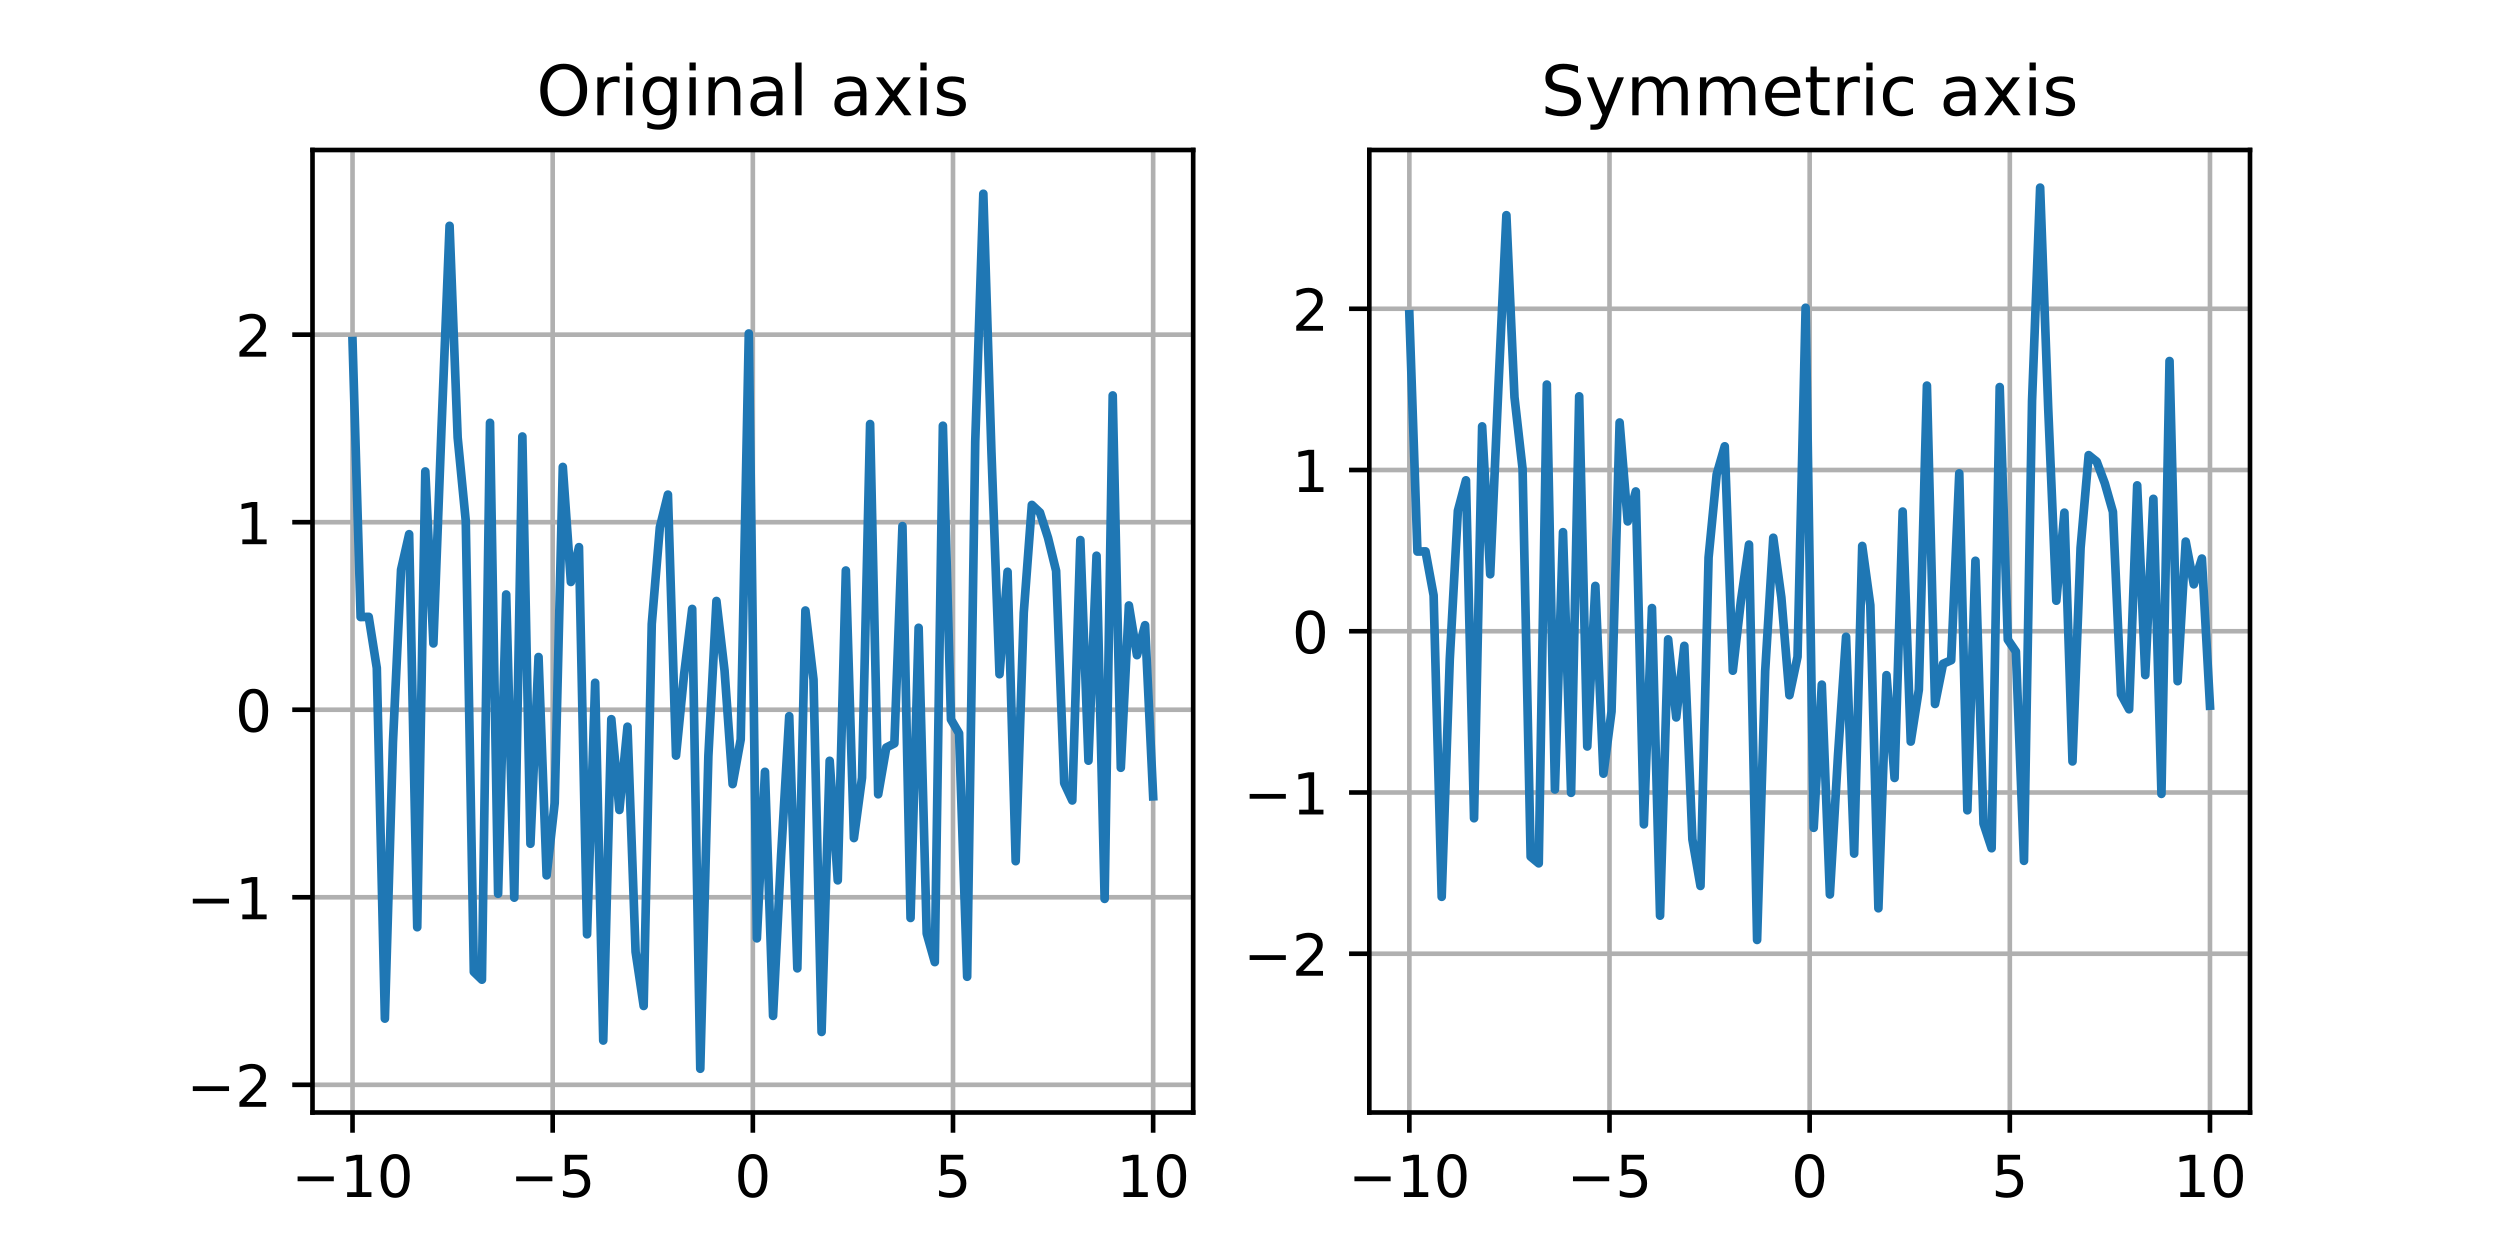
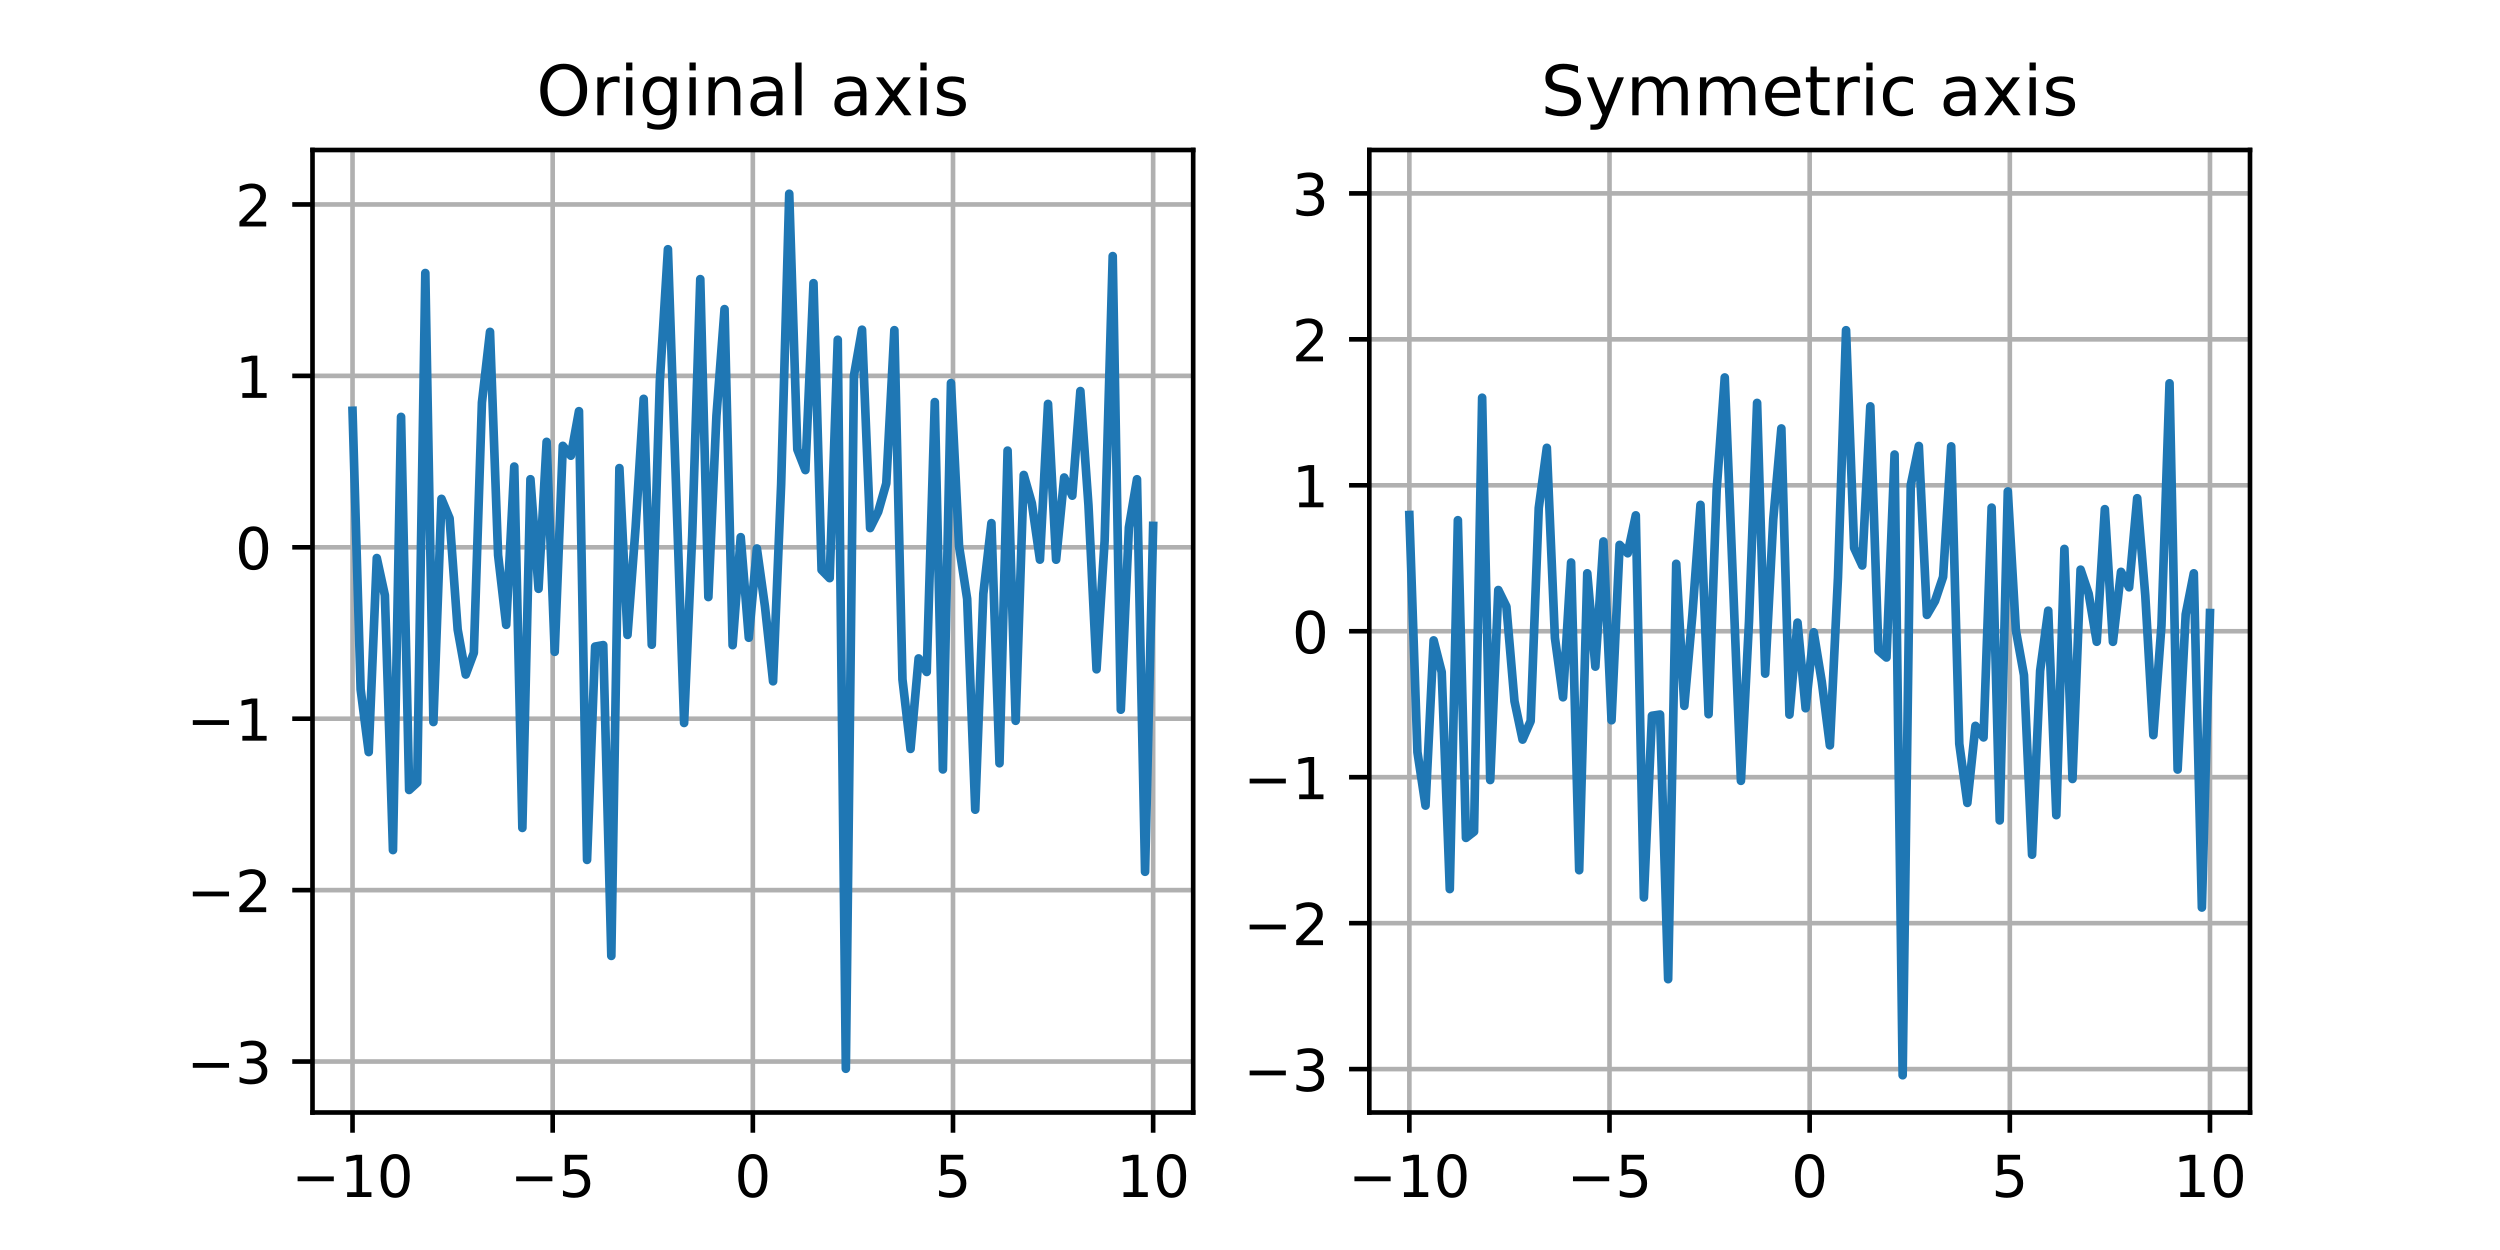
<svg xmlns="http://www.w3.org/2000/svg" xmlns:xlink="http://www.w3.org/1999/xlink" width="432pt" height="216pt" viewBox="0 0 432 216" version="1.1">
  <defs>
    <style type="text/css">*{stroke-linejoin: round; stroke-linecap: butt}</style>
  </defs>
  <g id="figure_1">
    <g id="patch_1">
      <path d="M 0 216  L 432 216  L 432 0  L 0 0  z " style="fill: #ffffff" />
    </g>
    <g id="axes_1">
      <g id="patch_2">
        <path d="M 54 192.24  L 206.182 192.24  L 206.182 25.92  L 54 25.92  z " style="fill: #ffffff" />
      </g>
      <g id="matplotlib.axis_1">
        <g id="xtick_1">
          <g id="line2d_1">
-             <path d="M 60.917 192.24  L 60.917 25.92  " clip-path="url(#p6078bcabc6)" style="fill: none; stroke: #b0b0b0; stroke-width: 0.8; stroke-linecap: square" />
+             <path d="M 60.917 192.24  L 60.917 25.92  " clip-path="url(#pf0ca32da38)" style="fill: none; stroke: #b0b0b0; stroke-width: 0.8; stroke-linecap: square" />
          </g>
          <g id="line2d_2">
            <defs>
-               <path id="m2c3523e0e8" d="M 0 0  L 0 3.5  " style="stroke: #000000; stroke-width: 0.8" />
+               <path id="m6219844177" d="M 0 0  L 0 3.5  " style="stroke: #000000; stroke-width: 0.8" />
            </defs>
            <g>
-               <use xlink:href="#m2c3523e0e8" x="60.917" y="192.24" style="stroke: #000000; stroke-width: 0.8" />
+               <use xlink:href="#m6219844177" x="60.917" y="192.24" style="stroke: #000000; stroke-width: 0.8" />
            </g>
          </g>
          <g id="text_1">
            <g transform="translate(50.36501 206.8384) scale(0.1 -0.1)">
              <defs>
                <path id="DejaVuSans-2212" d="M 678 2272  L 4684 2272  L 4684 1741  L 678 1741  L 678 2272  z " transform="scale(0.015625)" />
                <path id="DejaVuSans-31" d="M 794 531  L 1825 531  L 1825 4091  L 703 3866  L 703 4441  L 1819 4666  L 2450 4666  L 2450 531  L 3481 531  L 3481 0  L 794 0  L 794 531  z " transform="scale(0.015625)" />
                <path id="DejaVuSans-30" d="M 2034 4250  Q 1547 4250 1301 3770  Q 1056 3291 1056 2328  Q 1056 1369 1301 889  Q 1547 409 2034 409  Q 2525 409 2770 889  Q 3016 1369 3016 2328  Q 3016 3291 2770 3770  Q 2525 4250 2034 4250  z M 2034 4750  Q 2819 4750 3233 4129  Q 3647 3509 3647 2328  Q 3647 1150 3233 529  Q 2819 -91 2034 -91  Q 1250 -91 836 529  Q 422 1150 422 2328  Q 422 3509 836 4129  Q 1250 4750 2034 4750  z " transform="scale(0.015625)" />
              </defs>
              <use xlink:href="#DejaVuSans-2212" />
              <use xlink:href="#DejaVuSans-31" transform="translate(83.78906 0)" />
              <use xlink:href="#DejaVuSans-30" transform="translate(147.4121 0)" />
            </g>
          </g>
        </g>
        <g id="xtick_2">
          <g id="line2d_3">
-             <path d="M 95.504 192.24  L 95.504 25.92  " clip-path="url(#p6078bcabc6)" style="fill: none; stroke: #b0b0b0; stroke-width: 0.8; stroke-linecap: square" />
+             <path d="M 95.504 192.24  L 95.504 25.92  " clip-path="url(#pf0ca32da38)" style="fill: none; stroke: #b0b0b0; stroke-width: 0.8; stroke-linecap: square" />
          </g>
          <g id="line2d_4">
            <g>
-               <use xlink:href="#m2c3523e0e8" x="95.504" y="192.24" style="stroke: #000000; stroke-width: 0.8" />
+               <use xlink:href="#m6219844177" x="95.504" y="192.24" style="stroke: #000000; stroke-width: 0.8" />
            </g>
          </g>
          <g id="text_2">
            <g transform="translate(88.13304 206.8384) scale(0.1 -0.1)">
              <defs>
                <path id="DejaVuSans-35" d="M 691 4666  L 3169 4666  L 3169 4134  L 1269 4134  L 1269 2991  Q 1406 3038 1543 3061  Q 1681 3084 1819 3084  Q 2600 3084 3056 2656  Q 3513 2228 3513 1497  Q 3513 744 3044 326  Q 2575 -91 1722 -91  Q 1428 -91 1123 -41  Q 819 9 494 109  L 494 744  Q 775 591 1075 516  Q 1375 441 1709 441  Q 2250 441 2565 725  Q 2881 1009 2881 1497  Q 2881 1984 2565 2268  Q 2250 2553 1709 2553  Q 1456 2553 1204 2497  Q 953 2441 691 2322  L 691 4666  z " transform="scale(0.015625)" />
              </defs>
              <use xlink:href="#DejaVuSans-2212" />
              <use xlink:href="#DejaVuSans-35" transform="translate(83.78906 0)" />
            </g>
          </g>
        </g>
        <g id="xtick_3">
          <g id="line2d_5">
-             <path d="M 130.091 192.24  L 130.091 25.92  " clip-path="url(#p6078bcabc6)" style="fill: none; stroke: #b0b0b0; stroke-width: 0.8; stroke-linecap: square" />
+             <path d="M 130.091 192.24  L 130.091 25.92  " clip-path="url(#pf0ca32da38)" style="fill: none; stroke: #b0b0b0; stroke-width: 0.8; stroke-linecap: square" />
          </g>
          <g id="line2d_6">
            <g>
-               <use xlink:href="#m2c3523e0e8" x="130.091" y="192.24" style="stroke: #000000; stroke-width: 0.8" />
+               <use xlink:href="#m6219844177" x="130.091" y="192.24" style="stroke: #000000; stroke-width: 0.8" />
            </g>
          </g>
          <g id="text_3">
            <g transform="translate(126.9097 206.8384) scale(0.1 -0.1)">
              <use xlink:href="#DejaVuSans-30" />
            </g>
          </g>
        </g>
        <g id="xtick_4">
          <g id="line2d_7">
-             <path d="M 164.678 192.24  L 164.678 25.92  " clip-path="url(#p6078bcabc6)" style="fill: none; stroke: #b0b0b0; stroke-width: 0.8; stroke-linecap: square" />
+             <path d="M 164.678 192.24  L 164.678 25.92  " clip-path="url(#pf0ca32da38)" style="fill: none; stroke: #b0b0b0; stroke-width: 0.8; stroke-linecap: square" />
          </g>
          <g id="line2d_8">
            <g>
-               <use xlink:href="#m2c3523e0e8" x="164.678" y="192.24" style="stroke: #000000; stroke-width: 0.8" />
+               <use xlink:href="#m6219844177" x="164.678" y="192.24" style="stroke: #000000; stroke-width: 0.8" />
            </g>
          </g>
          <g id="text_4">
            <g transform="translate(161.4964 206.8384) scale(0.1 -0.1)">
              <use xlink:href="#DejaVuSans-35" />
            </g>
          </g>
        </g>
        <g id="xtick_5">
          <g id="line2d_9">
-             <path d="M 199.264 192.24  L 199.264 25.92  " clip-path="url(#p6078bcabc6)" style="fill: none; stroke: #b0b0b0; stroke-width: 0.8; stroke-linecap: square" />
+             <path d="M 199.264 192.24  L 199.264 25.92  " clip-path="url(#pf0ca32da38)" style="fill: none; stroke: #b0b0b0; stroke-width: 0.8; stroke-linecap: square" />
          </g>
          <g id="line2d_10">
            <g>
-               <use xlink:href="#m2c3523e0e8" x="199.264" y="192.24" style="stroke: #000000; stroke-width: 0.8" />
+               <use xlink:href="#m6219844177" x="199.264" y="192.24" style="stroke: #000000; stroke-width: 0.8" />
            </g>
          </g>
          <g id="text_5">
            <g transform="translate(192.902 206.8384) scale(0.1 -0.1)">
              <use xlink:href="#DejaVuSans-31" />
              <use xlink:href="#DejaVuSans-30" transform="translate(63.62305 0)" />
            </g>
          </g>
        </g>
      </g>
      <g id="matplotlib.axis_2">
        <g id="ytick_1">
          <g id="line2d_11">
-             <path d="M 54 187.454  L 206.182 187.454  " clip-path="url(#p6078bcabc6)" style="fill: none; stroke: #b0b0b0; stroke-width: 0.8; stroke-linecap: square" />
+             <path d="M 54 183.434  L 206.182 183.434  " clip-path="url(#pf0ca32da38)" style="fill: none; stroke: #b0b0b0; stroke-width: 0.8; stroke-linecap: square" />
          </g>
          <g id="line2d_12">
            <defs>
-               <path id="m280e51c2c7" d="M 0 0  L -3.5 0  " style="stroke: #000000; stroke-width: 0.8" />
+               <path id="m2a6bf1ae21" d="M 0 0  L -3.5 0  " style="stroke: #000000; stroke-width: 0.8" />
            </defs>
            <g>
-               <use xlink:href="#m280e51c2c7" x="54" y="187.454" style="stroke: #000000; stroke-width: 0.8" />
+               <use xlink:href="#m2a6bf1ae21" x="54" y="183.434" style="stroke: #000000; stroke-width: 0.8" />
            </g>
          </g>
          <g id="text_6">
-             <g transform="translate(32.25781 191.2534) scale(0.1 -0.1)">
+             <g transform="translate(32.25781 187.2335) scale(0.1 -0.1)">
+               <defs>
+                 <path id="DejaVuSans-33" d="M 2597 2516  Q 3050 2419 3304 2112  Q 3559 1806 3559 1356  Q 3559 666 3084 287  Q 2609 -91 1734 -91  Q 1441 -91 1130 -33  Q 819 25 488 141  L 488 750  Q 750 597 1062 519  Q 1375 441 1716 441  Q 2309 441 2620 675  Q 2931 909 2931 1356  Q 2931 1769 2642 2001  Q 2353 2234 1838 2234  L 1294 2234  L 1294 2753  L 1863 2753  Q 2328 2753 2575 2939  Q 2822 3125 2822 3475  Q 2822 3834 2567 4026  Q 2313 4219 1838 4219  Q 1578 4219 1281 4162  Q 984 4106 628 3988  L 628 4550  Q 988 4650 1302 4700  Q 1616 4750 1894 4750  Q 2613 4750 3031 4423  Q 3450 4097 3450 3541  Q 3450 3153 3228 2886  Q 3006 2619 2597 2516  z " transform="scale(0.015625)" />
+               </defs>
+               <use xlink:href="#DejaVuSans-2212" />
+               <use xlink:href="#DejaVuSans-33" transform="translate(83.78906 0)" />
+             </g>
+           </g>
+         </g>
+         <g id="ytick_2">
+           <g id="line2d_13">
+             <path d="M 54 153.814  L 206.182 153.814  " clip-path="url(#pf0ca32da38)" style="fill: none; stroke: #b0b0b0; stroke-width: 0.8; stroke-linecap: square" />
+           </g>
+           <g id="line2d_14">
+             <g>
+               <use xlink:href="#m2a6bf1ae21" x="54" y="153.814" style="stroke: #000000; stroke-width: 0.8" />
+             </g>
+           </g>
+           <g id="text_7">
+             <g transform="translate(32.25781 157.6128) scale(0.1 -0.1)">
              <defs>
                <path id="DejaVuSans-32" d="M 1228 531  L 3431 531  L 3431 0  L 469 0  L 469 531  Q 828 903 1448 1529  Q 2069 2156 2228 2338  Q 2531 2678 2651 2914  Q 2772 3150 2772 3378  Q 2772 3750 2511 3984  Q 2250 4219 1831 4219  Q 1534 4219 1204 4116  Q 875 4013 500 3803  L 500 4441  Q 881 4594 1212 4672  Q 1544 4750 1819 4750  Q 2544 4750 2975 4387  Q 3406 4025 3406 3419  Q 3406 3131 3298 2873  Q 3191 2616 2906 2266  Q 2828 2175 2409 1742  Q 1991 1309 1228 531  z " transform="scale(0.015625)" />
              </defs>
              <use xlink:href="#DejaVuSans-2212" />
              <use xlink:href="#DejaVuSans-32" transform="translate(83.78906 0)" />
            </g>
          </g>
        </g>
-         <g id="ytick_2">
-           <g id="line2d_13">
-             <path d="M 54 155.048  L 206.182 155.048  " clip-path="url(#p6078bcabc6)" style="fill: none; stroke: #b0b0b0; stroke-width: 0.8; stroke-linecap: square" />
-           </g>
-           <g id="line2d_14">
-             <g>
-               <use xlink:href="#m280e51c2c7" x="54" y="155.048" style="stroke: #000000; stroke-width: 0.8" />
-             </g>
-           </g>
-           <g id="text_7">
-             <g transform="translate(32.25781 158.8473) scale(0.1 -0.1)">
-               <use xlink:href="#DejaVuSans-2212" />
-               <use xlink:href="#DejaVuSans-31" transform="translate(83.78906 0)" />
-             </g>
-           </g>
-         </g>
        <g id="ytick_3">
          <g id="line2d_15">
-             <path d="M 54 122.642  L 206.182 122.642  " clip-path="url(#p6078bcabc6)" style="fill: none; stroke: #b0b0b0; stroke-width: 0.8; stroke-linecap: square" />
+             <path d="M 54 124.193  L 206.182 124.193  " clip-path="url(#pf0ca32da38)" style="fill: none; stroke: #b0b0b0; stroke-width: 0.8; stroke-linecap: square" />
          </g>
          <g id="line2d_16">
            <g>
-               <use xlink:href="#m280e51c2c7" x="54" y="122.642" style="stroke: #000000; stroke-width: 0.8" />
+               <use xlink:href="#m2a6bf1ae21" x="54" y="124.193" style="stroke: #000000; stroke-width: 0.8" />
            </g>
          </g>
          <g id="text_8">
-             <g transform="translate(40.6375 126.4411) scale(0.1 -0.1)">
-               <use xlink:href="#DejaVuSans-30" />
+             <g transform="translate(32.25781 127.9921) scale(0.1 -0.1)">
+               <use xlink:href="#DejaVuSans-2212" />
+               <use xlink:href="#DejaVuSans-31" transform="translate(83.78906 0)" />
            </g>
          </g>
        </g>
        <g id="ytick_4">
          <g id="line2d_17">
-             <path d="M 54 90.236  L 206.182 90.236  " clip-path="url(#p6078bcabc6)" style="fill: none; stroke: #b0b0b0; stroke-width: 0.8; stroke-linecap: square" />
+             <path d="M 54 94.572  L 206.182 94.572  " clip-path="url(#pf0ca32da38)" style="fill: none; stroke: #b0b0b0; stroke-width: 0.8; stroke-linecap: square" />
          </g>
          <g id="line2d_18">
            <g>
-               <use xlink:href="#m280e51c2c7" x="54" y="90.236" style="stroke: #000000; stroke-width: 0.8" />
+               <use xlink:href="#m2a6bf1ae21" x="54" y="94.572" style="stroke: #000000; stroke-width: 0.8" />
            </g>
          </g>
          <g id="text_9">
-             <g transform="translate(40.6375 94.03497) scale(0.1 -0.1)">
-               <use xlink:href="#DejaVuSans-31" />
+             <g transform="translate(40.6375 98.37139) scale(0.1 -0.1)">
+               <use xlink:href="#DejaVuSans-30" />
            </g>
          </g>
        </g>
        <g id="ytick_5">
          <g id="line2d_19">
-             <path d="M 54 57.83  L 206.182 57.83  " clip-path="url(#p6078bcabc6)" style="fill: none; stroke: #b0b0b0; stroke-width: 0.8; stroke-linecap: square" />
+             <path d="M 54 64.951  L 206.182 64.951  " clip-path="url(#pf0ca32da38)" style="fill: none; stroke: #b0b0b0; stroke-width: 0.8; stroke-linecap: square" />
          </g>
          <g id="line2d_20">
            <g>
-               <use xlink:href="#m280e51c2c7" x="54" y="57.83" style="stroke: #000000; stroke-width: 0.8" />
+               <use xlink:href="#m2a6bf1ae21" x="54" y="64.951" style="stroke: #000000; stroke-width: 0.8" />
            </g>
          </g>
          <g id="text_10">
-             <g transform="translate(40.6375 61.62882) scale(0.1 -0.1)">
+             <g transform="translate(40.6375 68.75069) scale(0.1 -0.1)">
+               <use xlink:href="#DejaVuSans-31" />
+             </g>
+           </g>
+         </g>
+         <g id="ytick_6">
+           <g id="line2d_21">
+             <path d="M 54 35.331  L 206.182 35.331  " clip-path="url(#pf0ca32da38)" style="fill: none; stroke: #b0b0b0; stroke-width: 0.8; stroke-linecap: square" />
+           </g>
+           <g id="line2d_22">
+             <g>
+               <use xlink:href="#m2a6bf1ae21" x="54" y="35.331" style="stroke: #000000; stroke-width: 0.8" />
+             </g>
+           </g>
+           <g id="text_11">
+             <g transform="translate(40.6375 39.12999) scale(0.1 -0.1)">
              <use xlink:href="#DejaVuSans-32" />
            </g>
          </g>
        </g>
      </g>
-       <g id="line2d_21">
-         <path d="M 60.917 58.939  L 62.315 106.628  L 63.712 106.59  L 65.11 115.426  L 66.507 176.016  L 67.905 128.241  L 69.302 98.45  L 70.699 92.311  L 72.097 160.225  L 73.494 81.468  L 74.892 111.187  L 76.289 73.997  L 77.687 39.024  L 79.084 75.604  L 80.482 90.006  L 81.879 167.941  L 83.276 169.289  L 84.674 73.065  L 86.071 154.441  L 87.469 102.727  L 88.866 155.115  L 90.264 75.428  L 91.661 145.798  L 93.059 113.533  L 94.456 151.263  L 95.853 138.763  L 97.251 80.689  L 98.648 100.562  L 100.046 94.548  L 101.443 161.447  L 102.841 117.984  L 104.238 179.805  L 105.636 124.277  L 107.033 139.96  L 108.431 125.576  L 109.828 164.466  L 111.225 173.83  L 112.623 107.836  L 114.02 91.132  L 115.418 85.473  L 116.815 130.57  L 118.213 116.533  L 119.61 105.223  L 121.008 184.68  L 122.405 130.652  L 123.802 103.852  L 125.2 115.862  L 126.597 135.492  L 127.995 127.77  L 129.392 57.626  L 130.79 162.147  L 132.187 133.372  L 133.585 175.542  L 134.982 147.666  L 136.379 123.75  L 137.777 167.33  L 139.174 105.498  L 140.572 117.412  L 141.969 178.321  L 143.367 131.467  L 144.764 152.124  L 146.162 98.587  L 147.559 144.816  L 148.956 134.388  L 150.354 73.273  L 151.751 137.254  L 153.149 129.178  L 154.546 128.464  L 155.944 90.91  L 157.341 158.626  L 158.739 108.481  L 160.136 161.314  L 161.533 166.253  L 162.931 73.566  L 164.328 124.328  L 165.726 126.723  L 167.123 168.782  L 168.521 76.291  L 169.918 33.48  L 171.316 77.969  L 172.713 116.503  L 174.11 98.805  L 175.508 148.809  L 176.905 105.896  L 178.303 87.249  L 179.7 88.563  L 181.098 92.932  L 182.495 98.644  L 183.893 135.322  L 185.29 138.322  L 186.687 93.324  L 188.085 131.445  L 189.482 96.031  L 190.88 155.325  L 192.277 68.333  L 193.675 132.671  L 195.072 104.625  L 196.47 113.211  L 197.867 108.035  L 199.264 137.604  " clip-path="url(#p6078bcabc6)" style="fill: none; stroke: #1f77b4; stroke-width: 1.5; stroke-linecap: square" />
+       <g id="line2d_23">
+         <path d="M 60.917 70.987  L 62.315 119.102  L 63.712 129.955  L 65.11 96.432  L 66.507 102.863  L 67.905 146.894  L 69.302 72.038  L 70.699 136.506  L 72.097 135.227  L 73.494 47.18  L 74.892 124.768  L 76.289 86.205  L 77.687 89.565  L 79.084 108.772  L 80.482 116.559  L 81.879 112.805  L 83.276 69.559  L 84.674 57.348  L 86.071 95.926  L 87.469 107.972  L 88.866 80.625  L 90.264 143.064  L 91.661 82.812  L 93.059 101.745  L 94.456 76.355  L 95.853 112.634  L 97.251 77.047  L 98.648 78.744  L 100.046 71.054  L 101.443 148.588  L 102.841 111.725  L 104.238 111.475  L 105.636 165.18  L 107.033 80.888  L 108.431 109.713  L 109.828 91.193  L 111.225 68.922  L 112.623 111.405  L 114.02 65.881  L 115.418 43.07  L 116.815 83.829  L 118.213 124.927  L 119.61 92.574  L 121.008 48.234  L 122.405 103.171  L 123.802 71.83  L 125.2 53.418  L 126.597 111.485  L 127.995 92.825  L 129.392 110.199  L 130.79 94.779  L 132.187 104.827  L 133.585 117.73  L 134.982 83.685  L 136.379 33.48  L 137.777 77.664  L 139.174 81.228  L 140.572 48.933  L 141.969 98.481  L 143.367 99.903  L 144.764 58.711  L 146.162 184.68  L 147.559 64.923  L 148.956 56.976  L 150.354 91.248  L 151.751 88.435  L 153.149 83.532  L 154.546 57.055  L 155.944 117.401  L 157.341 129.408  L 158.739 113.775  L 160.136 116.114  L 161.533 69.484  L 162.931 132.96  L 164.328 66.195  L 165.726 94.381  L 167.123 103.483  L 168.521 139.913  L 169.918 102.606  L 171.316 90.4  L 172.713 131.892  L 174.11 77.867  L 175.508 124.552  L 176.905 82.074  L 178.303 86.972  L 179.7 96.705  L 181.098 69.797  L 182.495 96.716  L 183.893 82.517  L 185.29 85.651  L 186.687 67.575  L 188.085 87.302  L 189.482 115.656  L 190.88 93.457  L 192.277 44.255  L 193.675 122.635  L 195.072 91.144  L 196.47 82.818  L 197.867 150.642  L 199.264 90.876  " clip-path="url(#pf0ca32da38)" style="fill: none; stroke: #1f77b4; stroke-width: 1.5; stroke-linecap: square" />
      </g>
      <g id="patch_3">
        <path d="M 54 192.24  L 54 25.92  " style="fill: none; stroke: #000000; stroke-width: 0.8; stroke-linejoin: miter; stroke-linecap: square" />
      </g>
      <g id="patch_4">
        <path d="M 206.182 192.24  L 206.182 25.92  " style="fill: none; stroke: #000000; stroke-width: 0.8; stroke-linejoin: miter; stroke-linecap: square" />
      </g>
      <g id="patch_5">
        <path d="M 54 192.24  L 206.182 192.24  " style="fill: none; stroke: #000000; stroke-width: 0.8; stroke-linejoin: miter; stroke-linecap: square" />
      </g>
      <g id="patch_6">
        <path d="M 54 25.92  L 206.182 25.92  " style="fill: none; stroke: #000000; stroke-width: 0.8; stroke-linejoin: miter; stroke-linecap: square" />
      </g>
-       <g id="text_11">
+       <g id="text_12">
        <g transform="translate(92.68466 19.92) scale(0.12 -0.12)">
          <defs>
            <path id="DejaVuSans-4f" d="M 2522 4238  Q 1834 4238 1429 3725  Q 1025 3213 1025 2328  Q 1025 1447 1429 934  Q 1834 422 2522 422  Q 3209 422 3611 934  Q 4013 1447 4013 2328  Q 4013 3213 3611 3725  Q 3209 4238 2522 4238  z M 2522 4750  Q 3503 4750 4090 4092  Q 4678 3434 4678 2328  Q 4678 1225 4090 567  Q 3503 -91 2522 -91  Q 1538 -91 948 565  Q 359 1222 359 2328  Q 359 3434 948 4092  Q 1538 4750 2522 4750  z " transform="scale(0.015625)" />
            <path id="DejaVuSans-72" d="M 2631 2963  Q 2534 3019 2420 3045  Q 2306 3072 2169 3072  Q 1681 3072 1420 2755  Q 1159 2438 1159 1844  L 1159 0  L 581 0  L 581 3500  L 1159 3500  L 1159 2956  Q 1341 3275 1631 3429  Q 1922 3584 2338 3584  Q 2397 3584 2469 3576  Q 2541 3569 2628 3553  L 2631 2963  z " transform="scale(0.015625)" />
            <path id="DejaVuSans-69" d="M 603 3500  L 1178 3500  L 1178 0  L 603 0  L 603 3500  z M 603 4863  L 1178 4863  L 1178 4134  L 603 4134  L 603 4863  z " transform="scale(0.015625)" />
            <path id="DejaVuSans-67" d="M 2906 1791  Q 2906 2416 2648 2759  Q 2391 3103 1925 3103  Q 1463 3103 1205 2759  Q 947 2416 947 1791  Q 947 1169 1205 825  Q 1463 481 1925 481  Q 2391 481 2648 825  Q 2906 1169 2906 1791  z M 3481 434  Q 3481 -459 3084 -895  Q 2688 -1331 1869 -1331  Q 1566 -1331 1297 -1286  Q 1028 -1241 775 -1147  L 775 -588  Q 1028 -725 1275 -790  Q 1522 -856 1778 -856  Q 2344 -856 2625 -561  Q 2906 -266 2906 331  L 2906 616  Q 2728 306 2450 153  Q 2172 0 1784 0  Q 1141 0 747 490  Q 353 981 353 1791  Q 353 2603 747 3093  Q 1141 3584 1784 3584  Q 2172 3584 2450 3431  Q 2728 3278 2906 2969  L 2906 3500  L 3481 3500  L 3481 434  z " transform="scale(0.015625)" />
            <path id="DejaVuSans-6e" d="M 3513 2113  L 3513 0  L 2938 0  L 2938 2094  Q 2938 2591 2744 2837  Q 2550 3084 2163 3084  Q 1697 3084 1428 2787  Q 1159 2491 1159 1978  L 1159 0  L 581 0  L 581 3500  L 1159 3500  L 1159 2956  Q 1366 3272 1645 3428  Q 1925 3584 2291 3584  Q 2894 3584 3203 3211  Q 3513 2838 3513 2113  z " transform="scale(0.015625)" />
            <path id="DejaVuSans-61" d="M 2194 1759  Q 1497 1759 1228 1600  Q 959 1441 959 1056  Q 959 750 1161 570  Q 1363 391 1709 391  Q 2188 391 2477 730  Q 2766 1069 2766 1631  L 2766 1759  L 2194 1759  z M 3341 1997  L 3341 0  L 2766 0  L 2766 531  Q 2569 213 2275 61  Q 1981 -91 1556 -91  Q 1019 -91 701 211  Q 384 513 384 1019  Q 384 1609 779 1909  Q 1175 2209 1959 2209  L 2766 2209  L 2766 2266  Q 2766 2663 2505 2880  Q 2244 3097 1772 3097  Q 1472 3097 1187 3025  Q 903 2953 641 2809  L 641 3341  Q 956 3463 1253 3523  Q 1550 3584 1831 3584  Q 2591 3584 2966 3190  Q 3341 2797 3341 1997  z " transform="scale(0.015625)" />
            <path id="DejaVuSans-6c" d="M 603 4863  L 1178 4863  L 1178 0  L 603 0  L 603 4863  z " transform="scale(0.015625)" />
            <path id="DejaVuSans-20" transform="scale(0.015625)" />
            <path id="DejaVuSans-78" d="M 3513 3500  L 2247 1797  L 3578 0  L 2900 0  L 1881 1375  L 863 0  L 184 0  L 1544 1831  L 300 3500  L 978 3500  L 1906 2253  L 2834 3500  L 3513 3500  z " transform="scale(0.015625)" />
            <path id="DejaVuSans-73" d="M 2834 3397  L 2834 2853  Q 2591 2978 2328 3040  Q 2066 3103 1784 3103  Q 1356 3103 1142 2972  Q 928 2841 928 2578  Q 928 2378 1081 2264  Q 1234 2150 1697 2047  L 1894 2003  Q 2506 1872 2764 1633  Q 3022 1394 3022 966  Q 3022 478 2636 193  Q 2250 -91 1575 -91  Q 1294 -91 989 -36  Q 684 19 347 128  L 347 722  Q 666 556 975 473  Q 1284 391 1588 391  Q 1994 391 2212 530  Q 2431 669 2431 922  Q 2431 1156 2273 1281  Q 2116 1406 1581 1522  L 1381 1569  Q 847 1681 609 1914  Q 372 2147 372 2553  Q 372 3047 722 3315  Q 1072 3584 1716 3584  Q 2034 3584 2315 3537  Q 2597 3491 2834 3397  z " transform="scale(0.015625)" />
          </defs>
          <use xlink:href="#DejaVuSans-4f" />
          <use xlink:href="#DejaVuSans-72" transform="translate(78.71094 0)" />
          <use xlink:href="#DejaVuSans-69" transform="translate(119.8242 0)" />
          <use xlink:href="#DejaVuSans-67" transform="translate(147.6074 0)" />
          <use xlink:href="#DejaVuSans-69" transform="translate(211.084 0)" />
          <use xlink:href="#DejaVuSans-6e" transform="translate(238.8672 0)" />
          <use xlink:href="#DejaVuSans-61" transform="translate(302.2461 0)" />
          <use xlink:href="#DejaVuSans-6c" transform="translate(363.5254 0)" />
          <use xlink:href="#DejaVuSans-20" transform="translate(391.3086 0)" />
          <use xlink:href="#DejaVuSans-61" transform="translate(423.0957 0)" />
          <use xlink:href="#DejaVuSans-78" transform="translate(484.375 0)" />
          <use xlink:href="#DejaVuSans-69" transform="translate(543.5547 0)" />
          <use xlink:href="#DejaVuSans-73" transform="translate(571.3379 0)" />
        </g>
      </g>
    </g>
    <g id="axes_2">
      <g id="patch_7">
        <path d="M 236.618 192.24  L 388.8 192.24  L 388.8 25.92  L 236.618 25.92  z " style="fill: #ffffff" />
      </g>
      <g id="matplotlib.axis_3">
        <g id="xtick_6">
-           <g id="line2d_22">
-             <path d="M 243.536 192.24  L 243.536 25.92  " clip-path="url(#pafd1e2a6a4)" style="fill: none; stroke: #b0b0b0; stroke-width: 0.8; stroke-linecap: square" />
-           </g>
-           <g id="line2d_23">
-             <g>
-               <use xlink:href="#m2c3523e0e8" x="243.536" y="192.24" style="stroke: #000000; stroke-width: 0.8" />
-             </g>
-           </g>
-           <g id="text_12">
+           <g id="line2d_24">
+             <path d="M 243.536 192.24  L 243.536 25.92  " clip-path="url(#pac384169c9)" style="fill: none; stroke: #b0b0b0; stroke-width: 0.8; stroke-linecap: square" />
+           </g>
+           <g id="line2d_25">
+             <g>
+               <use xlink:href="#m6219844177" x="243.536" y="192.24" style="stroke: #000000; stroke-width: 0.8" />
+             </g>
+           </g>
+           <g id="text_13">
            <g transform="translate(232.9832 206.8384) scale(0.1 -0.1)">
              <use xlink:href="#DejaVuSans-2212" />
              <use xlink:href="#DejaVuSans-31" transform="translate(83.78906 0)" />
              <use xlink:href="#DejaVuSans-30" transform="translate(147.4121 0)" />
            </g>
          </g>
        </g>
        <g id="xtick_7">
-           <g id="line2d_24">
-             <path d="M 278.122 192.24  L 278.122 25.92  " clip-path="url(#pafd1e2a6a4)" style="fill: none; stroke: #b0b0b0; stroke-width: 0.8; stroke-linecap: square" />
-           </g>
-           <g id="line2d_25">
-             <g>
-               <use xlink:href="#m2c3523e0e8" x="278.122" y="192.24" style="stroke: #000000; stroke-width: 0.8" />
-             </g>
-           </g>
-           <g id="text_13">
+           <g id="line2d_26">
+             <path d="M 278.122 192.24  L 278.122 25.92  " clip-path="url(#pac384169c9)" style="fill: none; stroke: #b0b0b0; stroke-width: 0.8; stroke-linecap: square" />
+           </g>
+           <g id="line2d_27">
+             <g>
+               <use xlink:href="#m6219844177" x="278.122" y="192.24" style="stroke: #000000; stroke-width: 0.8" />
+             </g>
+           </g>
+           <g id="text_14">
            <g transform="translate(270.7512 206.8384) scale(0.1 -0.1)">
              <use xlink:href="#DejaVuSans-2212" />
              <use xlink:href="#DejaVuSans-35" transform="translate(83.78906 0)" />
            </g>
          </g>
        </g>
        <g id="xtick_8">
-           <g id="line2d_26">
-             <path d="M 312.709 192.24  L 312.709 25.92  " clip-path="url(#pafd1e2a6a4)" style="fill: none; stroke: #b0b0b0; stroke-width: 0.8; stroke-linecap: square" />
-           </g>
-           <g id="line2d_27">
-             <g>
-               <use xlink:href="#m2c3523e0e8" x="312.709" y="192.24" style="stroke: #000000; stroke-width: 0.8" />
-             </g>
-           </g>
-           <g id="text_14">
+           <g id="line2d_28">
+             <path d="M 312.709 192.24  L 312.709 25.92  " clip-path="url(#pac384169c9)" style="fill: none; stroke: #b0b0b0; stroke-width: 0.8; stroke-linecap: square" />
+           </g>
+           <g id="line2d_29">
+             <g>
+               <use xlink:href="#m6219844177" x="312.709" y="192.24" style="stroke: #000000; stroke-width: 0.8" />
+             </g>
+           </g>
+           <g id="text_15">
            <g transform="translate(309.5278 206.8384) scale(0.1 -0.1)">
              <use xlink:href="#DejaVuSans-30" />
            </g>
          </g>
        </g>
        <g id="xtick_9">
-           <g id="line2d_28">
-             <path d="M 347.296 192.24  L 347.296 25.92  " clip-path="url(#pafd1e2a6a4)" style="fill: none; stroke: #b0b0b0; stroke-width: 0.8; stroke-linecap: square" />
-           </g>
-           <g id="line2d_29">
-             <g>
-               <use xlink:href="#m2c3523e0e8" x="347.296" y="192.24" style="stroke: #000000; stroke-width: 0.8" />
-             </g>
-           </g>
-           <g id="text_15">
+           <g id="line2d_30">
+             <path d="M 347.296 192.24  L 347.296 25.92  " clip-path="url(#pac384169c9)" style="fill: none; stroke: #b0b0b0; stroke-width: 0.8; stroke-linecap: square" />
+           </g>
+           <g id="line2d_31">
+             <g>
+               <use xlink:href="#m6219844177" x="347.296" y="192.24" style="stroke: #000000; stroke-width: 0.8" />
+             </g>
+           </g>
+           <g id="text_16">
            <g transform="translate(344.1146 206.8384) scale(0.1 -0.1)">
              <use xlink:href="#DejaVuSans-35" />
            </g>
          </g>
        </g>
        <g id="xtick_10">
-           <g id="line2d_30">
-             <path d="M 381.883 192.24  L 381.883 25.92  " clip-path="url(#pafd1e2a6a4)" style="fill: none; stroke: #b0b0b0; stroke-width: 0.8; stroke-linecap: square" />
-           </g>
-           <g id="line2d_31">
-             <g>
-               <use xlink:href="#m2c3523e0e8" x="381.883" y="192.24" style="stroke: #000000; stroke-width: 0.8" />
-             </g>
-           </g>
-           <g id="text_16">
+           <g id="line2d_32">
+             <path d="M 381.883 192.24  L 381.883 25.92  " clip-path="url(#pac384169c9)" style="fill: none; stroke: #b0b0b0; stroke-width: 0.8; stroke-linecap: square" />
+           </g>
+           <g id="line2d_33">
+             <g>
+               <use xlink:href="#m6219844177" x="381.883" y="192.24" style="stroke: #000000; stroke-width: 0.8" />
+             </g>
+           </g>
+           <g id="text_17">
            <g transform="translate(375.5201 206.8384) scale(0.1 -0.1)">
              <use xlink:href="#DejaVuSans-31" />
              <use xlink:href="#DejaVuSans-30" transform="translate(63.62305 0)" />
            </g>
          </g>
        </g>
      </g>
      <g id="matplotlib.axis_4">
-         <g id="ytick_6">
-           <g id="line2d_32">
-             <path d="M 236.618 164.805  L 388.8 164.805  " clip-path="url(#pafd1e2a6a4)" style="fill: none; stroke: #b0b0b0; stroke-width: 0.8; stroke-linecap: square" />
-           </g>
-           <g id="line2d_33">
-             <g>
-               <use xlink:href="#m280e51c2c7" x="236.618" y="164.805" style="stroke: #000000; stroke-width: 0.8" />
-             </g>
-           </g>
-           <g id="text_17">
-             <g transform="translate(214.876 168.6038) scale(0.1 -0.1)">
-               <use xlink:href="#DejaVuSans-2212" />
-               <use xlink:href="#DejaVuSans-32" transform="translate(83.78906 0)" />
-             </g>
-           </g>
-         </g>
        <g id="ytick_7">
          <g id="line2d_34">
-             <path d="M 236.618 136.942  L 388.8 136.942  " clip-path="url(#pafd1e2a6a4)" style="fill: none; stroke: #b0b0b0; stroke-width: 0.8; stroke-linecap: square" />
+             <path d="M 236.618 184.742  L 388.8 184.742  " clip-path="url(#pac384169c9)" style="fill: none; stroke: #b0b0b0; stroke-width: 0.8; stroke-linecap: square" />
          </g>
          <g id="line2d_35">
            <g>
-               <use xlink:href="#m280e51c2c7" x="236.618" y="136.942" style="stroke: #000000; stroke-width: 0.8" />
+               <use xlink:href="#m2a6bf1ae21" x="236.618" y="184.742" style="stroke: #000000; stroke-width: 0.8" />
            </g>
          </g>
          <g id="text_18">
-             <g transform="translate(214.876 140.7415) scale(0.1 -0.1)">
-               <use xlink:href="#DejaVuSans-2212" />
-               <use xlink:href="#DejaVuSans-31" transform="translate(83.78906 0)" />
+             <g transform="translate(214.876 188.5415) scale(0.1 -0.1)">
+               <use xlink:href="#DejaVuSans-2212" />
+               <use xlink:href="#DejaVuSans-33" transform="translate(83.78906 0)" />
            </g>
          </g>
        </g>
        <g id="ytick_8">
          <g id="line2d_36">
-             <path d="M 236.618 109.08  L 388.8 109.08  " clip-path="url(#pafd1e2a6a4)" style="fill: none; stroke: #b0b0b0; stroke-width: 0.8; stroke-linecap: square" />
+             <path d="M 236.618 159.522  L 388.8 159.522  " clip-path="url(#pac384169c9)" style="fill: none; stroke: #b0b0b0; stroke-width: 0.8; stroke-linecap: square" />
          </g>
          <g id="line2d_37">
            <g>
-               <use xlink:href="#m280e51c2c7" x="236.618" y="109.08" style="stroke: #000000; stroke-width: 0.8" />
+               <use xlink:href="#m2a6bf1ae21" x="236.618" y="159.522" style="stroke: #000000; stroke-width: 0.8" />
            </g>
          </g>
          <g id="text_19">
+             <g transform="translate(214.876 163.3207) scale(0.1 -0.1)">
+               <use xlink:href="#DejaVuSans-2212" />
+               <use xlink:href="#DejaVuSans-32" transform="translate(83.78906 0)" />
+             </g>
+           </g>
+         </g>
+         <g id="ytick_9">
+           <g id="line2d_38">
+             <path d="M 236.618 134.301  L 388.8 134.301  " clip-path="url(#pac384169c9)" style="fill: none; stroke: #b0b0b0; stroke-width: 0.8; stroke-linecap: square" />
+           </g>
+           <g id="line2d_39">
+             <g>
+               <use xlink:href="#m2a6bf1ae21" x="236.618" y="134.301" style="stroke: #000000; stroke-width: 0.8" />
+             </g>
+           </g>
+           <g id="text_20">
+             <g transform="translate(214.876 138.1) scale(0.1 -0.1)">
+               <use xlink:href="#DejaVuSans-2212" />
+               <use xlink:href="#DejaVuSans-31" transform="translate(83.78906 0)" />
+             </g>
+           </g>
+         </g>
+         <g id="ytick_10">
+           <g id="line2d_40">
+             <path d="M 236.618 109.08  L 388.8 109.08  " clip-path="url(#pac384169c9)" style="fill: none; stroke: #b0b0b0; stroke-width: 0.8; stroke-linecap: square" />
+           </g>
+           <g id="line2d_41">
+             <g>
+               <use xlink:href="#m2a6bf1ae21" x="236.618" y="109.08" style="stroke: #000000; stroke-width: 0.8" />
+             </g>
+           </g>
+           <g id="text_21">
            <g transform="translate(223.2557 112.8792) scale(0.1 -0.1)">
              <use xlink:href="#DejaVuSans-30" />
            </g>
          </g>
        </g>
-         <g id="ytick_9">
-           <g id="line2d_38">
-             <path d="M 236.618 81.218  L 388.8 81.218  " clip-path="url(#pafd1e2a6a4)" style="fill: none; stroke: #b0b0b0; stroke-width: 0.8; stroke-linecap: square" />
-           </g>
-           <g id="line2d_39">
-             <g>
-               <use xlink:href="#m280e51c2c7" x="236.618" y="81.218" style="stroke: #000000; stroke-width: 0.8" />
-             </g>
-           </g>
-           <g id="text_20">
-             <g transform="translate(223.2557 85.01691) scale(0.1 -0.1)">
+         <g id="ytick_11">
+           <g id="line2d_42">
+             <path d="M 236.618 83.859  L 388.8 83.859  " clip-path="url(#pac384169c9)" style="fill: none; stroke: #b0b0b0; stroke-width: 0.8; stroke-linecap: square" />
+           </g>
+           <g id="line2d_43">
+             <g>
+               <use xlink:href="#m2a6bf1ae21" x="236.618" y="83.859" style="stroke: #000000; stroke-width: 0.8" />
+             </g>
+           </g>
+           <g id="text_22">
+             <g transform="translate(223.2557 87.65846) scale(0.1 -0.1)">
              <use xlink:href="#DejaVuSans-31" />
            </g>
          </g>
        </g>
-         <g id="ytick_10">
-           <g id="line2d_40">
-             <path d="M 236.618 53.355  L 388.8 53.355  " clip-path="url(#pafd1e2a6a4)" style="fill: none; stroke: #b0b0b0; stroke-width: 0.8; stroke-linecap: square" />
-           </g>
-           <g id="line2d_41">
-             <g>
-               <use xlink:href="#m280e51c2c7" x="236.618" y="53.355" style="stroke: #000000; stroke-width: 0.8" />
-             </g>
-           </g>
-           <g id="text_21">
-             <g transform="translate(223.2557 57.1546) scale(0.1 -0.1)">
+         <g id="ytick_12">
+           <g id="line2d_44">
+             <path d="M 236.618 58.638  L 388.8 58.638  " clip-path="url(#pac384169c9)" style="fill: none; stroke: #b0b0b0; stroke-width: 0.8; stroke-linecap: square" />
+           </g>
+           <g id="line2d_45">
+             <g>
+               <use xlink:href="#m2a6bf1ae21" x="236.618" y="58.638" style="stroke: #000000; stroke-width: 0.8" />
+             </g>
+           </g>
+           <g id="text_23">
+             <g transform="translate(223.2557 62.43769) scale(0.1 -0.1)">
              <use xlink:href="#DejaVuSans-32" />
            </g>
          </g>
        </g>
-       </g>
-       <g id="line2d_42">
-         <path d="M 243.536 54.309  L 244.933 95.311  L 246.33 95.279  L 247.728 102.876  L 249.125 154.97  L 250.523 113.894  L 251.92 88.28  L 253.318 83.002  L 254.715 141.393  L 256.113 73.679  L 257.51 99.231  L 258.907 67.256  L 260.305 37.187  L 261.702 68.637  L 263.1 81.02  L 264.497 148.028  L 265.895 149.187  L 267.292 66.455  L 268.69 136.421  L 270.087 91.958  L 271.484 137  L 272.882 68.487  L 274.279 128.989  L 275.677 101.248  L 277.074 133.688  L 278.472 122.94  L 279.869 73.009  L 281.267 90.096  L 282.664 84.926  L 284.061 142.444  L 285.459 105.075  L 286.856 158.228  L 288.254 110.486  L 289.651 123.97  L 291.049 111.603  L 292.446 145.04  L 293.844 153.091  L 295.241 96.35  L 296.638 81.989  L 298.036 77.123  L 299.433 115.896  L 300.831 103.827  L 302.228 94.103  L 303.626 162.419  L 305.023 115.967  L 306.421 92.924  L 307.818 103.251  L 309.215 120.128  L 310.613 113.489  L 312.01 53.18  L 313.408 143.046  L 314.805 118.306  L 316.203 154.563  L 317.6 130.595  L 318.998 110.033  L 320.395 147.502  L 321.792 94.34  L 323.19 104.583  L 324.587 156.952  L 325.985 116.668  L 327.382 134.428  L 328.78 88.398  L 330.177 128.145  L 331.575 119.179  L 332.972 66.634  L 334.369 121.643  L 335.767 114.699  L 337.164 114.086  L 338.562 81.798  L 339.959 140.018  L 341.357 96.905  L 342.754 142.33  L 344.152 146.576  L 345.549 66.885  L 346.947 110.53  L 348.344 112.589  L 349.741 148.751  L 351.139 69.228  L 352.536 32.42  L 353.934 70.671  L 355.331 103.802  L 356.729 88.585  L 358.126 131.578  L 359.524 94.683  L 360.921 78.649  L 362.318 79.78  L 363.716 83.536  L 365.113 88.447  L 366.511 119.982  L 367.908 122.561  L 369.306 83.873  L 370.703 116.649  L 372.101 86.2  L 373.498 137.18  L 374.895 62.386  L 376.293 117.703  L 377.69 93.589  L 379.088 100.971  L 380.485 96.521  L 381.883 121.944  " clip-path="url(#pafd1e2a6a4)" style="fill: none; stroke: #1f77b4; stroke-width: 1.5; stroke-linecap: square" />
+         <g id="ytick_13">
+           <g id="line2d_46">
+             <path d="M 236.618 33.418  L 388.8 33.418  " clip-path="url(#pac384169c9)" style="fill: none; stroke: #b0b0b0; stroke-width: 0.8; stroke-linecap: square" />
+           </g>
+           <g id="line2d_47">
+             <g>
+               <use xlink:href="#m2a6bf1ae21" x="236.618" y="33.418" style="stroke: #000000; stroke-width: 0.8" />
+             </g>
+           </g>
+           <g id="text_24">
+             <g transform="translate(223.2557 37.21693) scale(0.1 -0.1)">
+               <use xlink:href="#DejaVuSans-33" />
+             </g>
+           </g>
+         </g>
+       </g>
+       <g id="line2d_48">
+         <path d="M 243.536 88.999  L 244.933 129.966  L 246.33 139.207  L 247.728 110.663  L 249.125 116.139  L 250.523 153.63  L 251.92 89.893  L 253.318 144.784  L 254.715 143.696  L 256.113 68.728  L 257.51 134.79  L 258.907 101.956  L 260.305 104.816  L 261.702 121.171  L 263.1 127.801  L 264.497 124.605  L 265.895 87.782  L 267.292 77.385  L 268.69 110.233  L 270.087 120.489  L 271.484 97.204  L 272.882 150.368  L 274.279 99.067  L 275.677 115.188  L 277.074 93.568  L 278.472 124.459  L 279.869 94.158  L 281.267 95.603  L 282.664 89.055  L 284.061 155.072  L 285.459 123.685  L 286.856 123.472  L 288.254 169.2  L 289.651 97.428  L 291.049 121.972  L 292.446 106.202  L 293.844 87.24  L 295.241 123.412  L 296.638 84.651  L 298.036 65.228  L 299.433 99.933  L 300.831 134.926  L 302.228 107.378  L 303.626 69.625  L 305.023 116.401  L 306.421 89.716  L 307.818 74.039  L 309.215 123.481  L 310.613 107.593  L 312.01 122.385  L 313.408 109.256  L 314.805 117.812  L 316.203 128.798  L 317.6 99.81  L 318.998 57.063  L 320.395 94.684  L 321.792 97.718  L 323.19 70.22  L 324.587 112.408  L 325.985 113.619  L 327.382 78.546  L 328.78 185.803  L 330.177 83.835  L 331.575 77.068  L 332.972 106.25  L 334.369 103.855  L 335.767 99.68  L 337.164 77.136  L 338.562 128.518  L 339.959 138.741  L 341.357 125.431  L 342.754 127.422  L 344.152 87.718  L 345.549 141.765  L 346.947 84.918  L 348.344 108.917  L 349.741 116.667  L 351.139 147.686  L 352.536 115.92  L 353.934 105.528  L 355.331 140.857  L 356.729 94.857  L 358.126 134.607  L 359.524 98.438  L 360.921 102.609  L 362.318 110.896  L 363.716 87.985  L 365.113 110.905  L 366.511 98.815  L 367.908 101.484  L 369.306 86.093  L 370.703 102.89  L 372.101 127.032  L 373.498 108.131  L 374.895 66.237  L 376.293 132.975  L 377.69 106.161  L 379.088 99.072  L 380.485 156.821  L 381.883 105.933  " clip-path="url(#pac384169c9)" style="fill: none; stroke: #1f77b4; stroke-width: 1.5; stroke-linecap: square" />
      </g>
      <g id="patch_8">
        <path d="M 236.618 192.24  L 236.618 25.92  " style="fill: none; stroke: #000000; stroke-width: 0.8; stroke-linejoin: miter; stroke-linecap: square" />
      </g>
      <g id="patch_9">
        <path d="M 388.8 192.24  L 388.8 25.92  " style="fill: none; stroke: #000000; stroke-width: 0.8; stroke-linejoin: miter; stroke-linecap: square" />
      </g>
      <g id="patch_10">
        <path d="M 236.618 192.24  L 388.8 192.24  " style="fill: none; stroke: #000000; stroke-width: 0.8; stroke-linejoin: miter; stroke-linecap: square" />
      </g>
      <g id="patch_11">
        <path d="M 236.618 25.92  L 388.8 25.92  " style="fill: none; stroke: #000000; stroke-width: 0.8; stroke-linejoin: miter; stroke-linecap: square" />
      </g>
-       <g id="text_22">
+       <g id="text_25">
        <g transform="translate(266.256 19.92) scale(0.12 -0.12)">
          <defs>
            <path id="DejaVuSans-53" d="M 3425 4513  L 3425 3897  Q 3066 4069 2747 4153  Q 2428 4238 2131 4238  Q 1616 4238 1336 4038  Q 1056 3838 1056 3469  Q 1056 3159 1242 3001  Q 1428 2844 1947 2747  L 2328 2669  Q 3034 2534 3370 2195  Q 3706 1856 3706 1288  Q 3706 609 3251 259  Q 2797 -91 1919 -91  Q 1588 -91 1214 -16  Q 841 59 441 206  L 441 856  Q 825 641 1194 531  Q 1563 422 1919 422  Q 2459 422 2753 634  Q 3047 847 3047 1241  Q 3047 1584 2836 1778  Q 2625 1972 2144 2069  L 1759 2144  Q 1053 2284 737 2584  Q 422 2884 422 3419  Q 422 4038 858 4394  Q 1294 4750 2059 4750  Q 2388 4750 2728 4690  Q 3069 4631 3425 4513  z " transform="scale(0.015625)" />
            <path id="DejaVuSans-79" d="M 2059 -325  Q 1816 -950 1584 -1140  Q 1353 -1331 966 -1331  L 506 -1331  L 506 -850  L 844 -850  Q 1081 -850 1212 -737  Q 1344 -625 1503 -206  L 1606 56  L 191 3500  L 800 3500  L 1894 763  L 2988 3500  L 3597 3500  L 2059 -325  z " transform="scale(0.015625)" />
            <path id="DejaVuSans-6d" d="M 3328 2828  Q 3544 3216 3844 3400  Q 4144 3584 4550 3584  Q 5097 3584 5394 3201  Q 5691 2819 5691 2113  L 5691 0  L 5113 0  L 5113 2094  Q 5113 2597 4934 2840  Q 4756 3084 4391 3084  Q 3944 3084 3684 2787  Q 3425 2491 3425 1978  L 3425 0  L 2847 0  L 2847 2094  Q 2847 2600 2669 2842  Q 2491 3084 2119 3084  Q 1678 3084 1418 2786  Q 1159 2488 1159 1978  L 1159 0  L 581 0  L 581 3500  L 1159 3500  L 1159 2956  Q 1356 3278 1631 3431  Q 1906 3584 2284 3584  Q 2666 3584 2933 3390  Q 3200 3197 3328 2828  z " transform="scale(0.015625)" />
            <path id="DejaVuSans-65" d="M 3597 1894  L 3597 1613  L 953 1613  Q 991 1019 1311 708  Q 1631 397 2203 397  Q 2534 397 2845 478  Q 3156 559 3463 722  L 3463 178  Q 3153 47 2828 -22  Q 2503 -91 2169 -91  Q 1331 -91 842 396  Q 353 884 353 1716  Q 353 2575 817 3079  Q 1281 3584 2069 3584  Q 2775 3584 3186 3129  Q 3597 2675 3597 1894  z M 3022 2063  Q 3016 2534 2758 2815  Q 2500 3097 2075 3097  Q 1594 3097 1305 2825  Q 1016 2553 972 2059  L 3022 2063  z " transform="scale(0.015625)" />
            <path id="DejaVuSans-74" d="M 1172 4494  L 1172 3500  L 2356 3500  L 2356 3053  L 1172 3053  L 1172 1153  Q 1172 725 1289 603  Q 1406 481 1766 481  L 2356 481  L 2356 0  L 1766 0  Q 1100 0 847 248  Q 594 497 594 1153  L 594 3053  L 172 3053  L 172 3500  L 594 3500  L 594 4494  L 1172 4494  z " transform="scale(0.015625)" />
            <path id="DejaVuSans-63" d="M 3122 3366  L 3122 2828  Q 2878 2963 2633 3030  Q 2388 3097 2138 3097  Q 1578 3097 1268 2742  Q 959 2388 959 1747  Q 959 1106 1268 751  Q 1578 397 2138 397  Q 2388 397 2633 464  Q 2878 531 3122 666  L 3122 134  Q 2881 22 2623 -34  Q 2366 -91 2075 -91  Q 1284 -91 818 406  Q 353 903 353 1747  Q 353 2603 823 3093  Q 1294 3584 2113 3584  Q 2378 3584 2631 3529  Q 2884 3475 3122 3366  z " transform="scale(0.015625)" />
          </defs>
          <use xlink:href="#DejaVuSans-53" />
          <use xlink:href="#DejaVuSans-79" transform="translate(63.47656 0)" />
          <use xlink:href="#DejaVuSans-6d" transform="translate(122.6562 0)" />
          <use xlink:href="#DejaVuSans-6d" transform="translate(220.0684 0)" />
          <use xlink:href="#DejaVuSans-65" transform="translate(317.4805 0)" />
          <use xlink:href="#DejaVuSans-74" transform="translate(379.0039 0)" />
          <use xlink:href="#DejaVuSans-72" transform="translate(418.2129 0)" />
          <use xlink:href="#DejaVuSans-69" transform="translate(459.3262 0)" />
          <use xlink:href="#DejaVuSans-63" transform="translate(487.1094 0)" />
          <use xlink:href="#DejaVuSans-20" transform="translate(542.0898 0)" />
          <use xlink:href="#DejaVuSans-61" transform="translate(573.877 0)" />
          <use xlink:href="#DejaVuSans-78" transform="translate(635.1562 0)" />
          <use xlink:href="#DejaVuSans-69" transform="translate(694.3359 0)" />
          <use xlink:href="#DejaVuSans-73" transform="translate(722.1191 0)" />
        </g>
      </g>
    </g>
  </g>
  <defs>
-     <clipPath id="p6078bcabc6">
+     <clipPath id="pf0ca32da38">
      <rect x="54" y="25.92" width="152.182" height="166.32" />
    </clipPath>
-     <clipPath id="pafd1e2a6a4">
+     <clipPath id="pac384169c9">
      <rect x="236.618" y="25.92" width="152.182" height="166.32" />
    </clipPath>
  </defs>
</svg>
